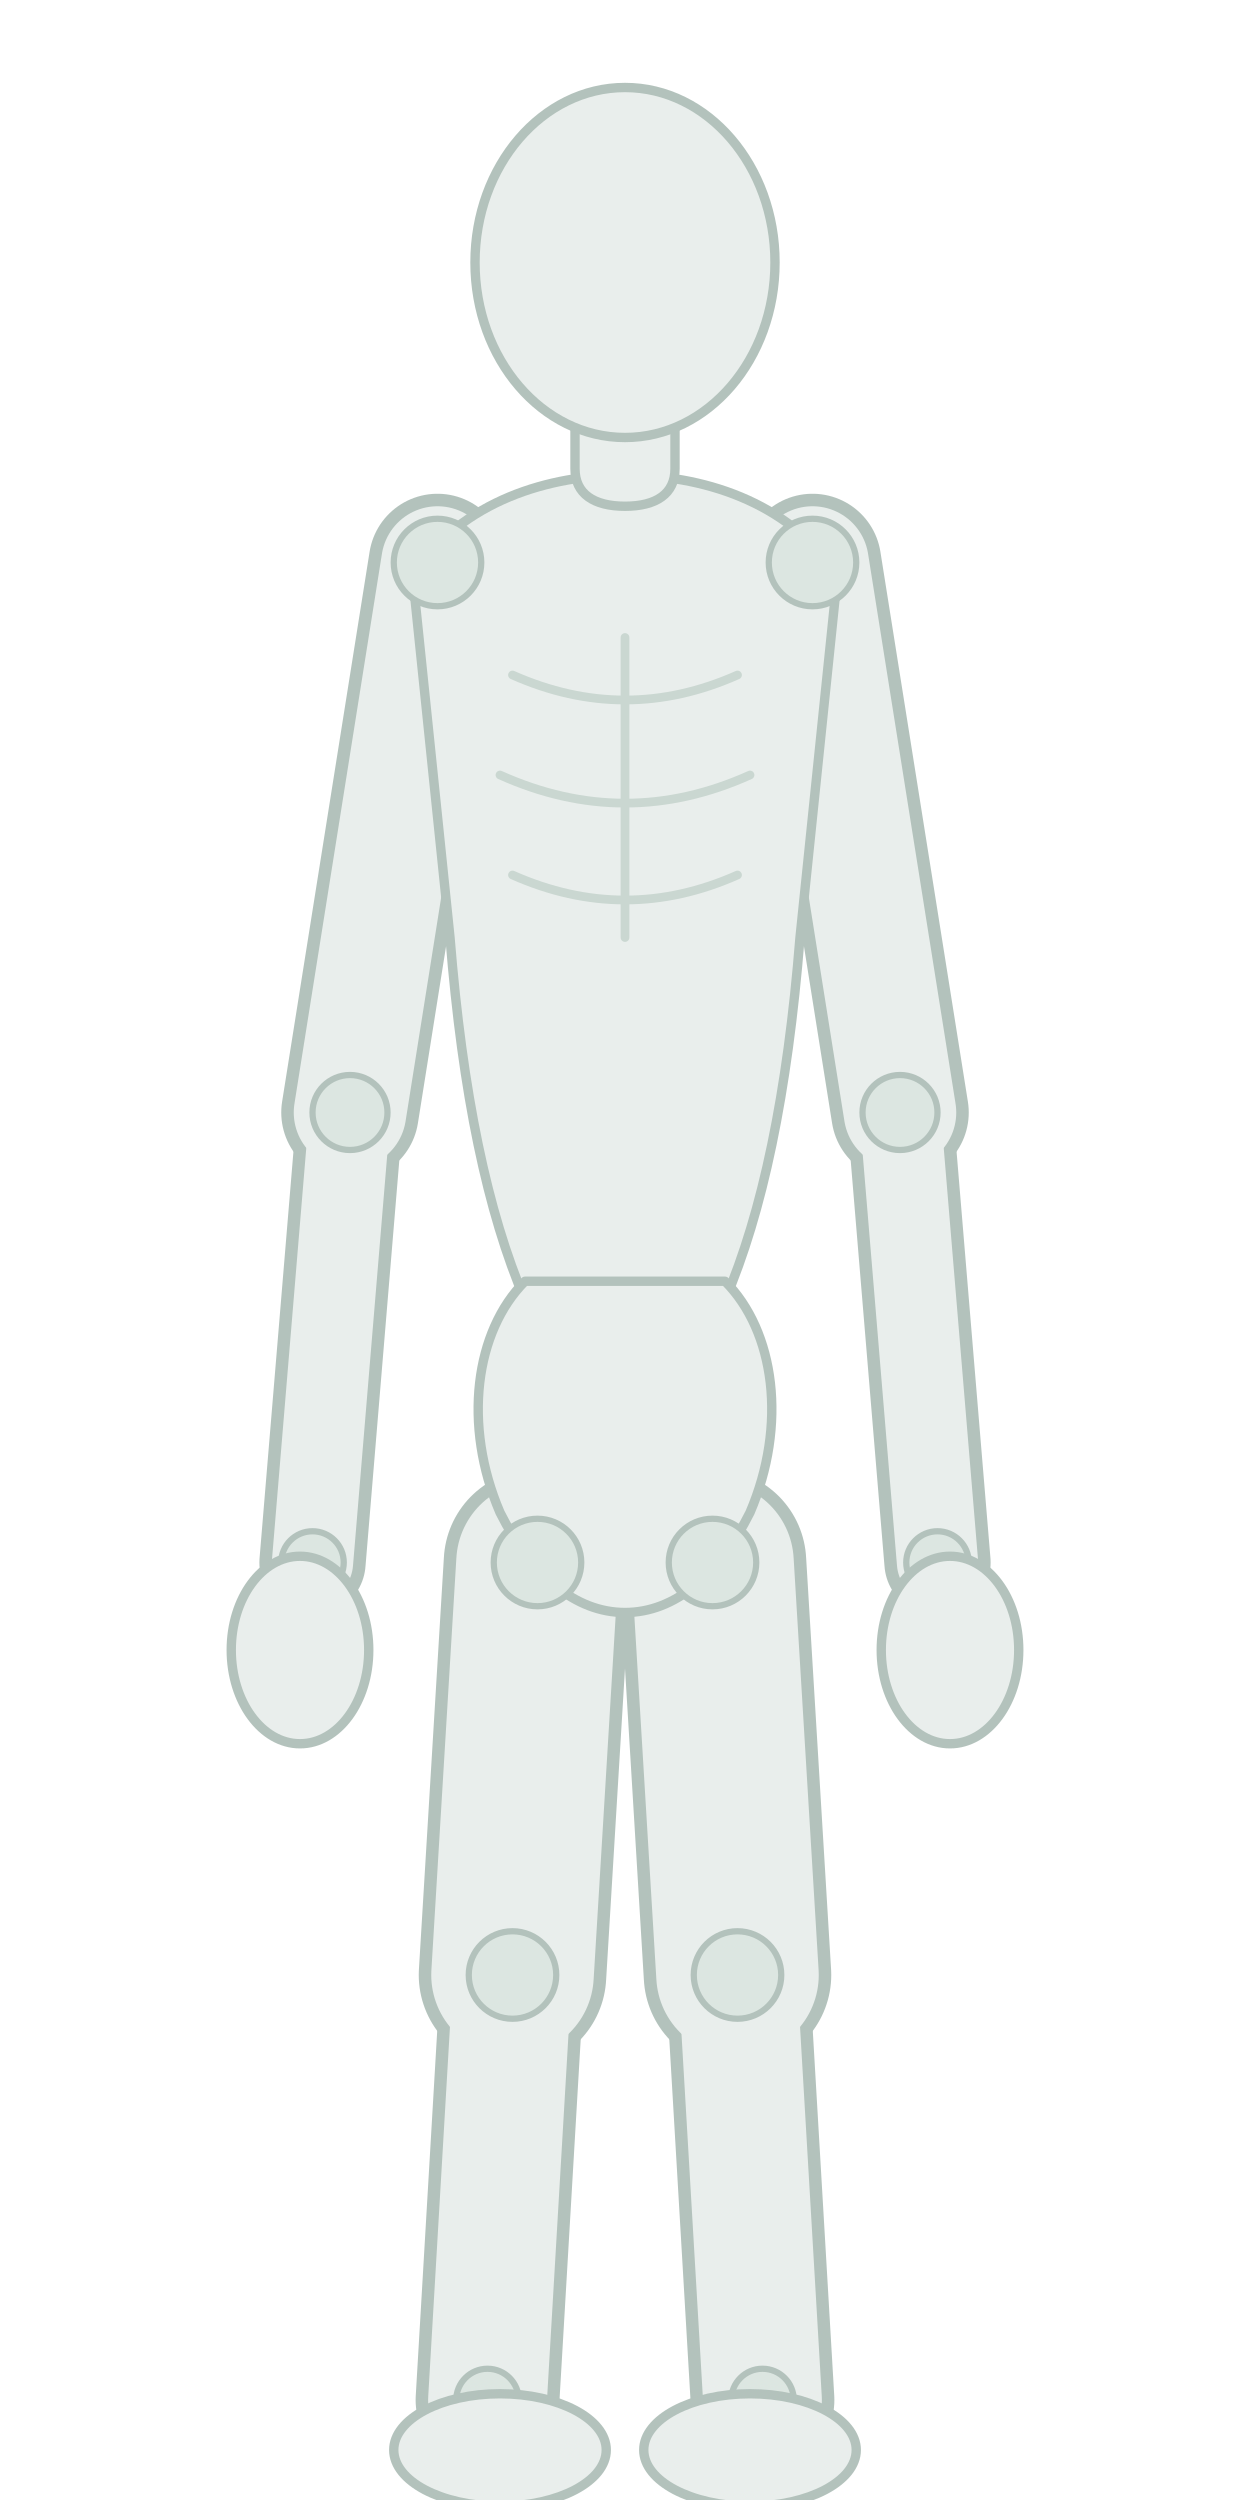
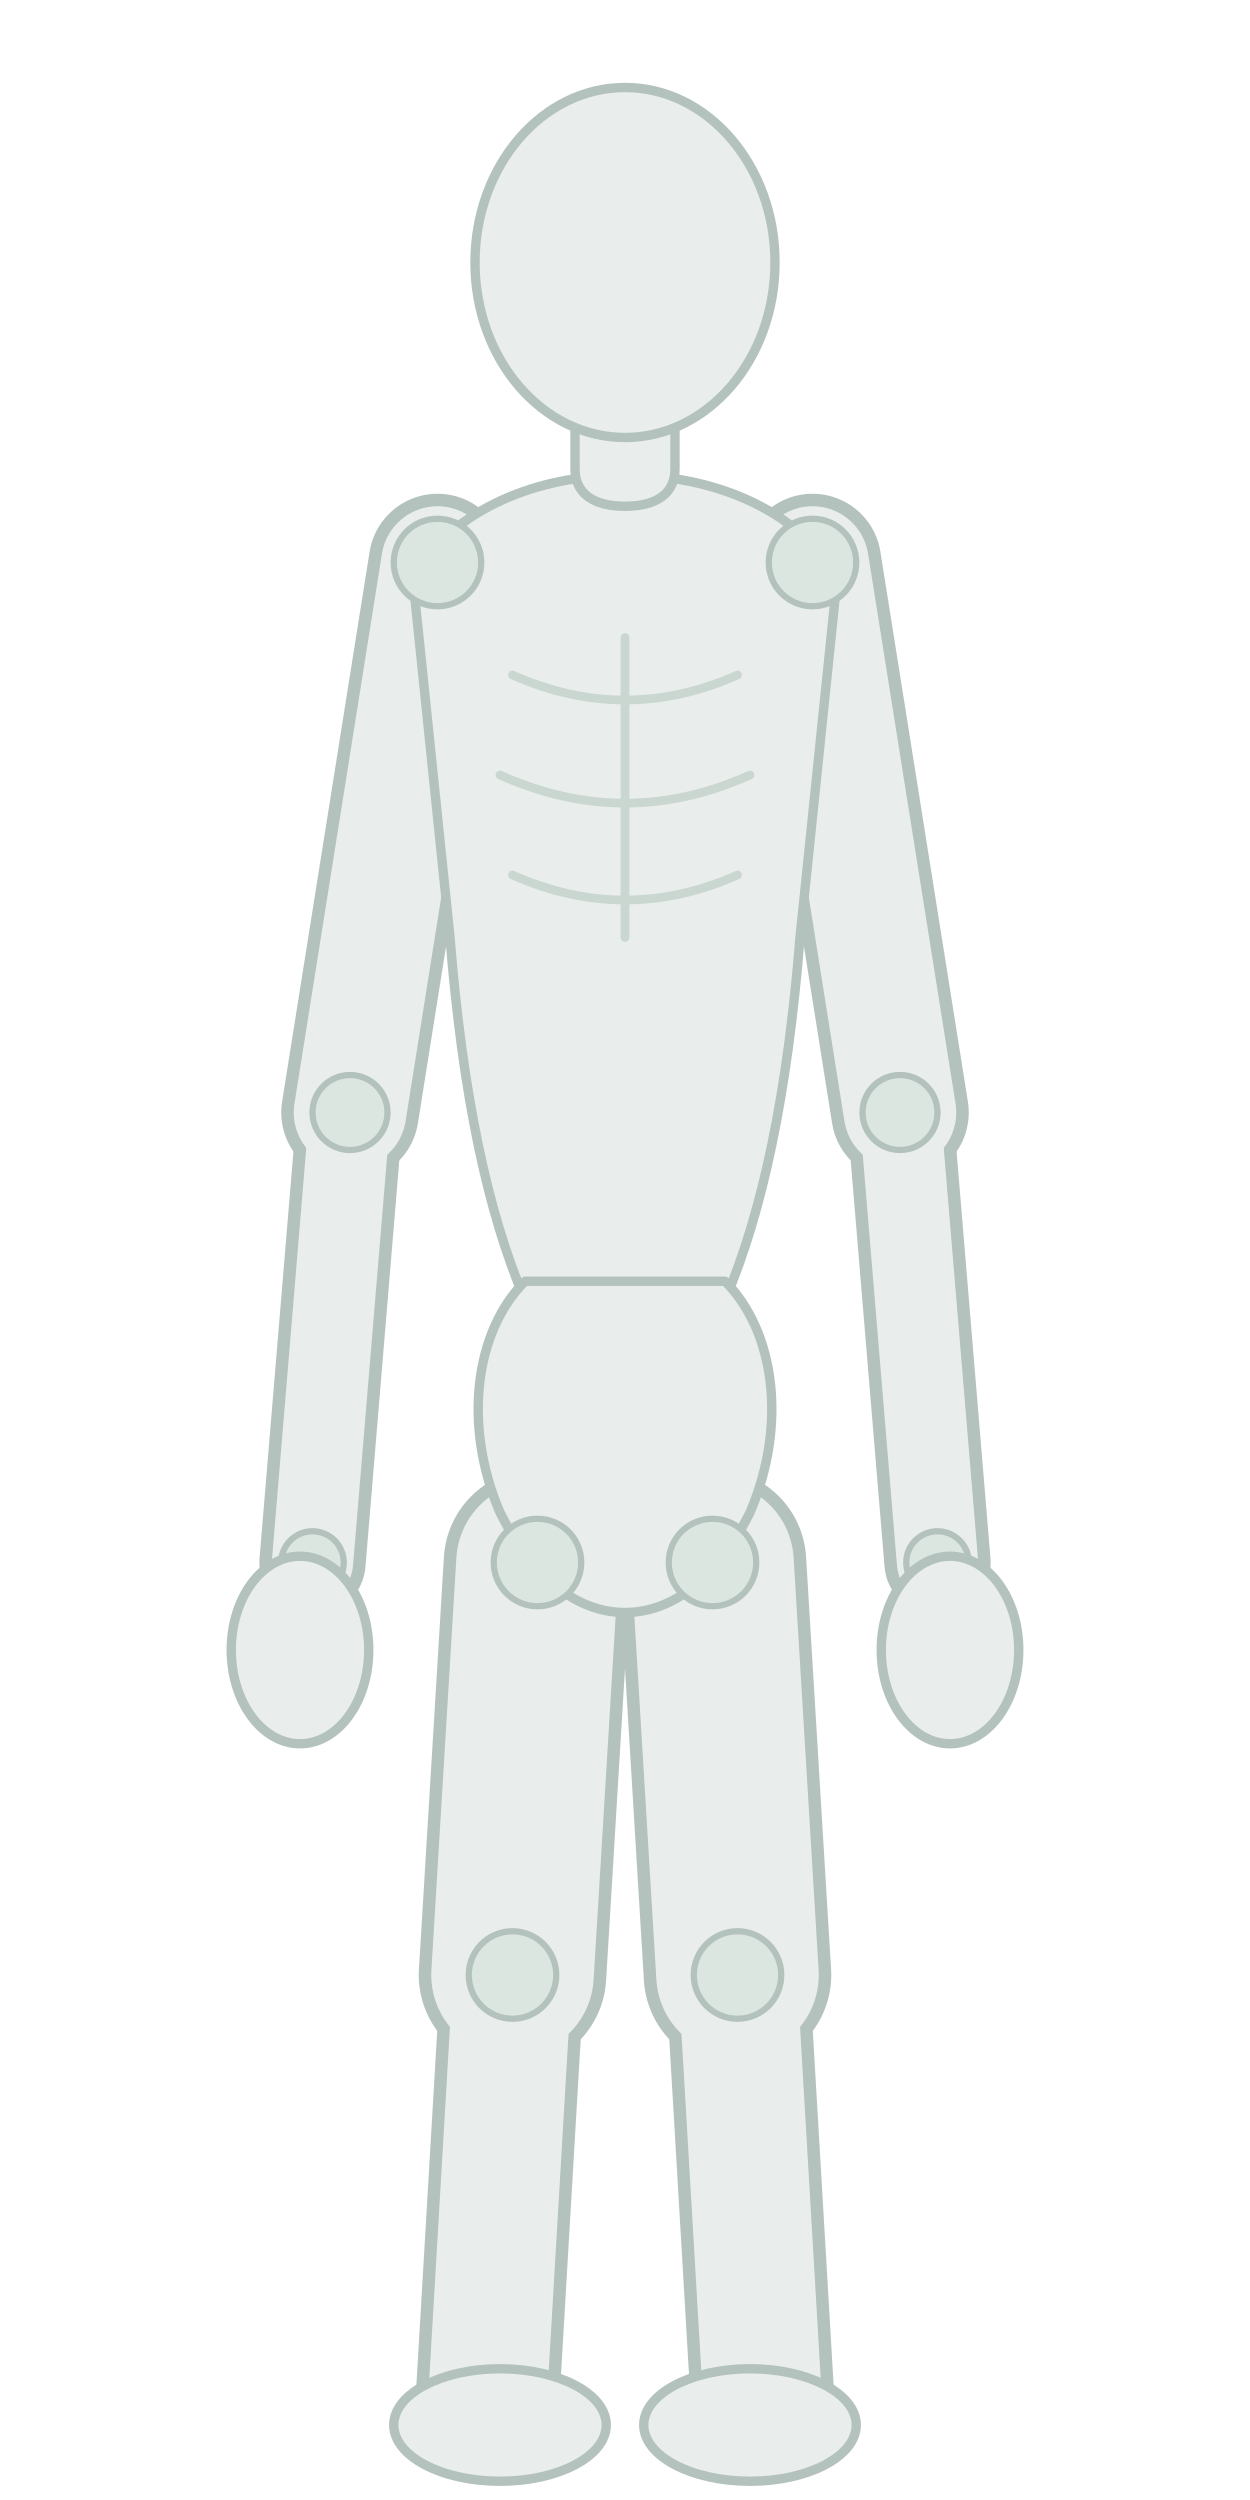
<svg xmlns="http://www.w3.org/2000/svg" viewBox="0 0 200 400" role="img" aria-label="Anterior human body map used as a reference for AO anatomic regions">
  <defs>
    <style>
      .tissue { fill: #e9eeec; stroke: #b3c2bc; stroke-width: 1.5; stroke-linejoin: round; }
      .joint  { fill: #dce6e1; stroke: #b3c2bc; stroke-width: 1; }
      .inner  { fill: none; stroke: #cad7d1; stroke-width: 1.4; stroke-linecap: round; }
      .limb-o { fill: none; stroke: #b3c2bc; stroke-linecap: round; }
      .limb-f { fill: none; stroke: #e9eeec; stroke-linecap: round; }
    </style>
  </defs>
  <g class="limb-o">
    <path d="M70,90 L56,178" stroke-width="22" />
    <path d="M130,90 L144,178" stroke-width="22" />
    <path d="M56,178 L50,250" stroke-width="17" />
    <path d="M144,178 L150,250" stroke-width="17" />
    <path d="M86,250 L82,316" stroke-width="30" />
    <path d="M114,250 L118,316" stroke-width="30" />
    <path d="M82,316 L78,384" stroke-width="23" />
    <path d="M118,316 L122,384" stroke-width="23" />
  </g>
  <g class="limb-f">
    <path d="M70,90 L56,178" stroke-width="18" />
    <path d="M130,90 L144,178" stroke-width="18" />
    <path d="M56,178 L50,250" stroke-width="13" />
    <path d="M144,178 L150,250" stroke-width="13" />
    <path d="M86,250 L82,316" stroke-width="26" />
    <path d="M114,250 L118,316" stroke-width="26" />
    <path d="M82,316 L78,384" stroke-width="19" />
    <path d="M118,316 L122,384" stroke-width="19" />
  </g>
  <path class="tissue" d="M66,92 C74,80 88,76 100,76 C112,76 126,80 134,92         L128,150 C126,175 122,194 116,208 L84,208 C78,194 74,175 72,150 Z" />
  <path class="tissue" d="M84,205 L116,205 C124,213 126,228 120,242         C115,252 108,258 100,258 C92,258 85,252 80,242 C74,228 76,213 84,205 Z" />
  <path class="tissue" d="M92,66 h16 v9 c0,4 -3,6 -8,6 c-5,0 -8,-2 -8,-6 z" />
  <ellipse class="tissue" cx="100" cy="42" rx="24" ry="28" />
  <g class="inner">
    <path d="M82,108 Q100,116 118,108" />
    <path d="M80,124 Q100,133 120,124" />
    <path d="M82,140 Q100,148 118,140" />
    <path d="M100,102 L100,150" />
  </g>
  <g class="joint">
    <circle cx="70" cy="90" r="7" />
    <circle cx="130" cy="90" r="7" />
    <circle cx="56" cy="178" r="6" />
    <circle cx="144" cy="178" r="6" />
    <circle cx="50" cy="250" r="5" />
    <circle cx="150" cy="250" r="5" />
    <circle cx="86" cy="250" r="7" />
    <circle cx="114" cy="250" r="7" />
    <circle cx="82" cy="316" r="7" />
    <circle cx="118" cy="316" r="7" />
    <circle cx="78" cy="384" r="5" />
    <circle cx="122" cy="384" r="5" />
  </g>
  <ellipse class="tissue" cx="48" cy="264" rx="11" ry="15" />
  <ellipse class="tissue" cx="152" cy="264" rx="11" ry="15" />
-   <ellipse class="tissue" cx="80" cy="392" rx="17" ry="9" />
-   <ellipse class="tissue" cx="120" cy="392" rx="17" ry="9" />
+   <ellipse class="tissue" cx="80" cy="388" rx="17" ry="9" />
+   <ellipse class="tissue" cx="120" cy="388" rx="17" ry="9" />
</svg>
